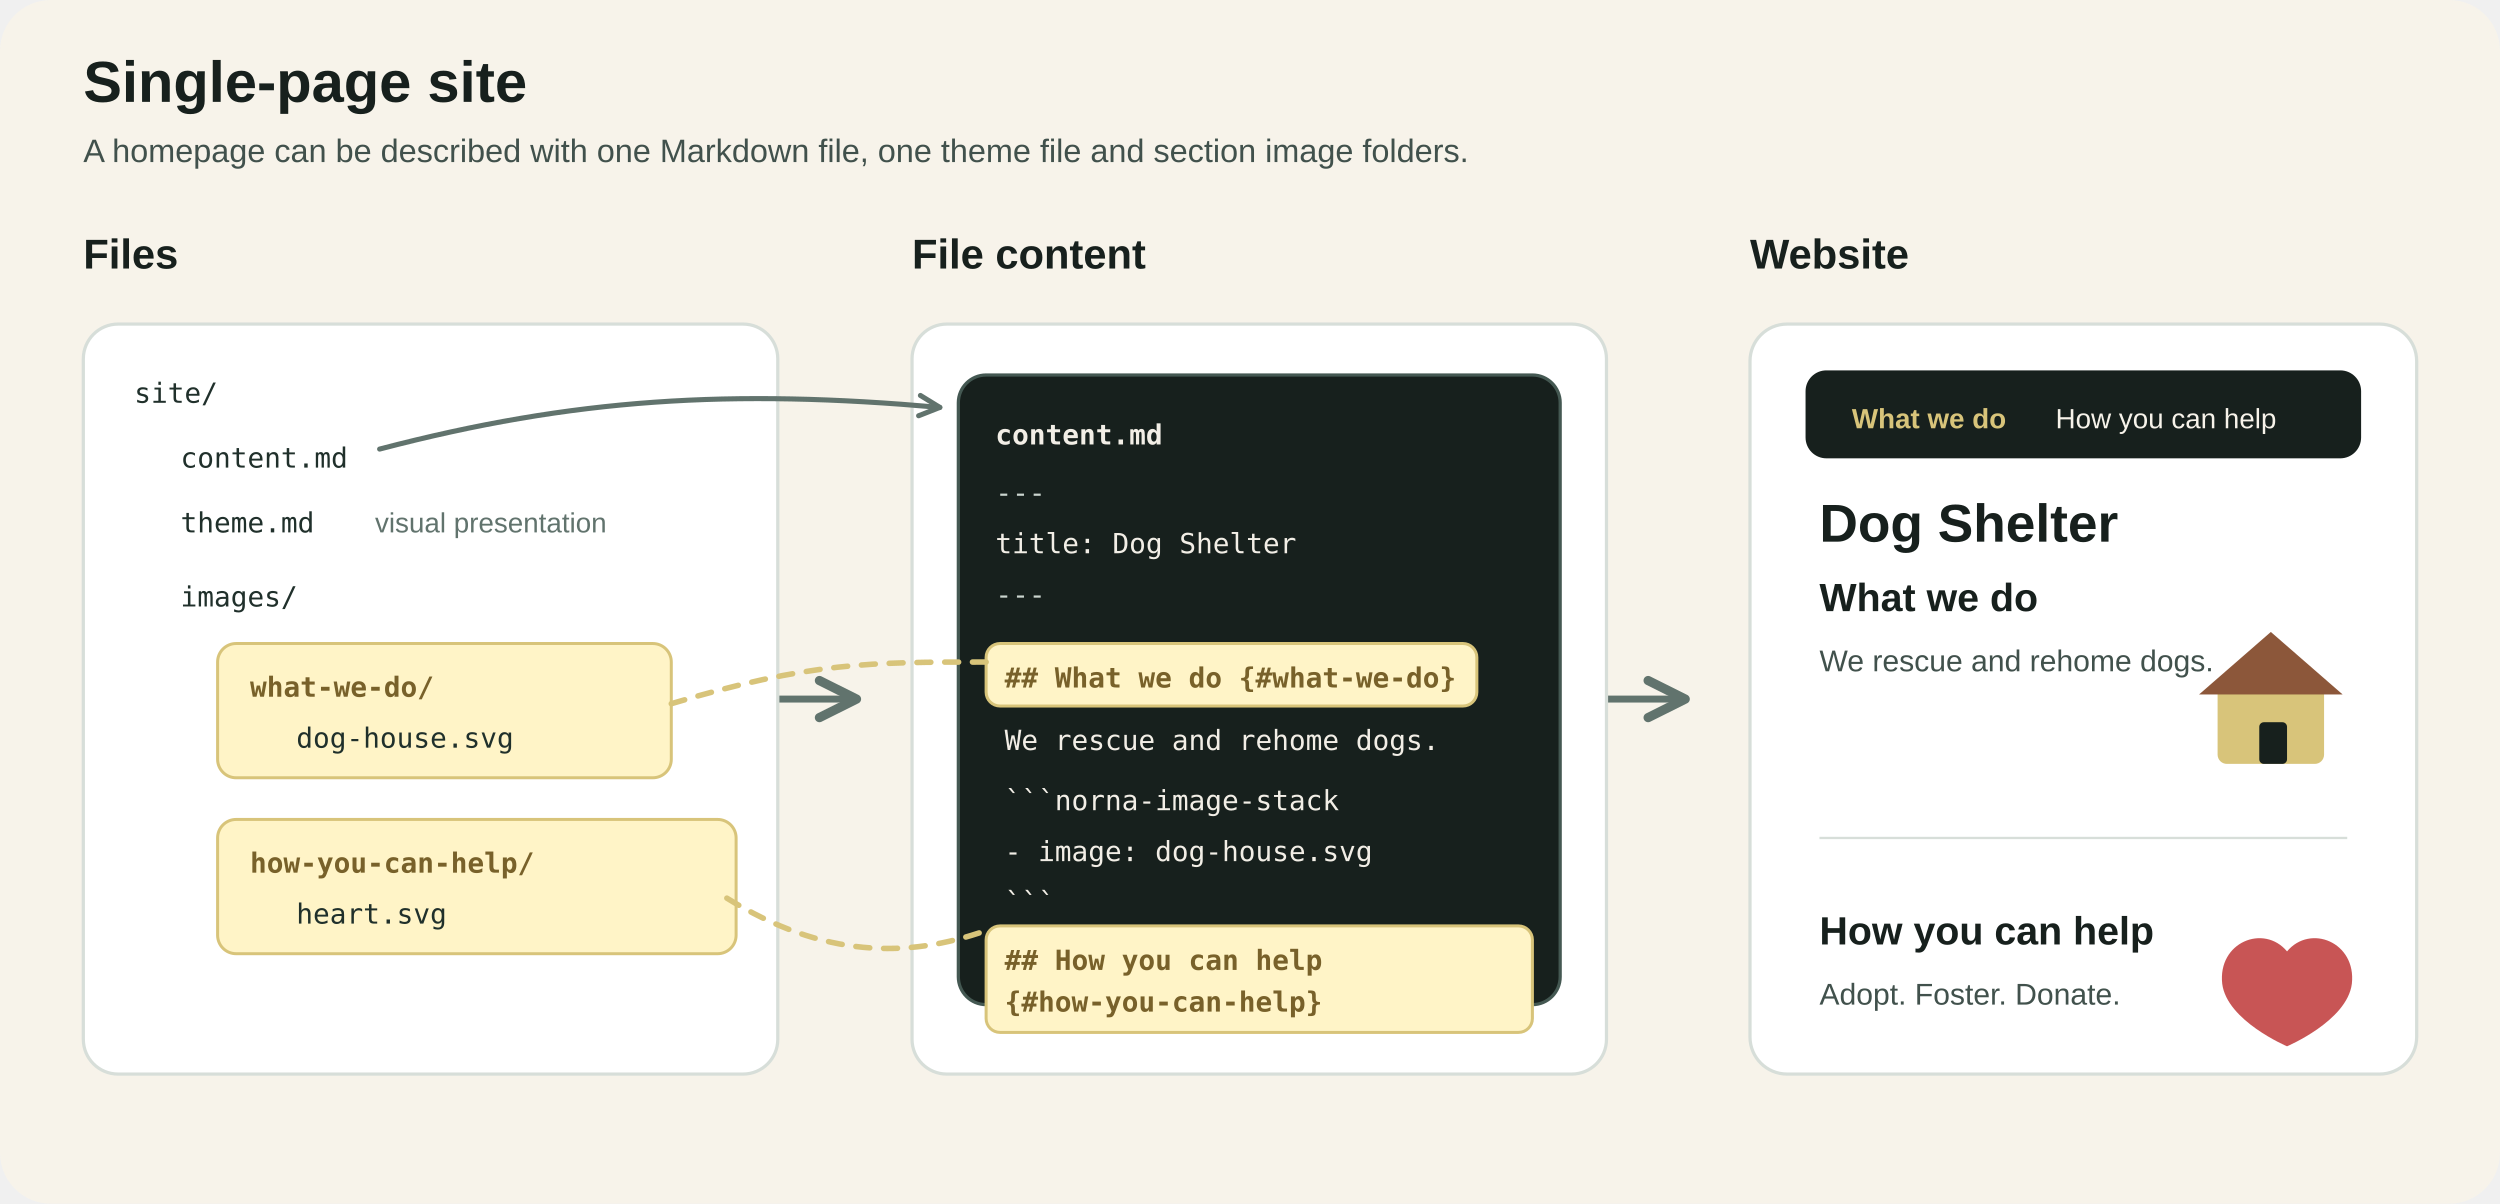
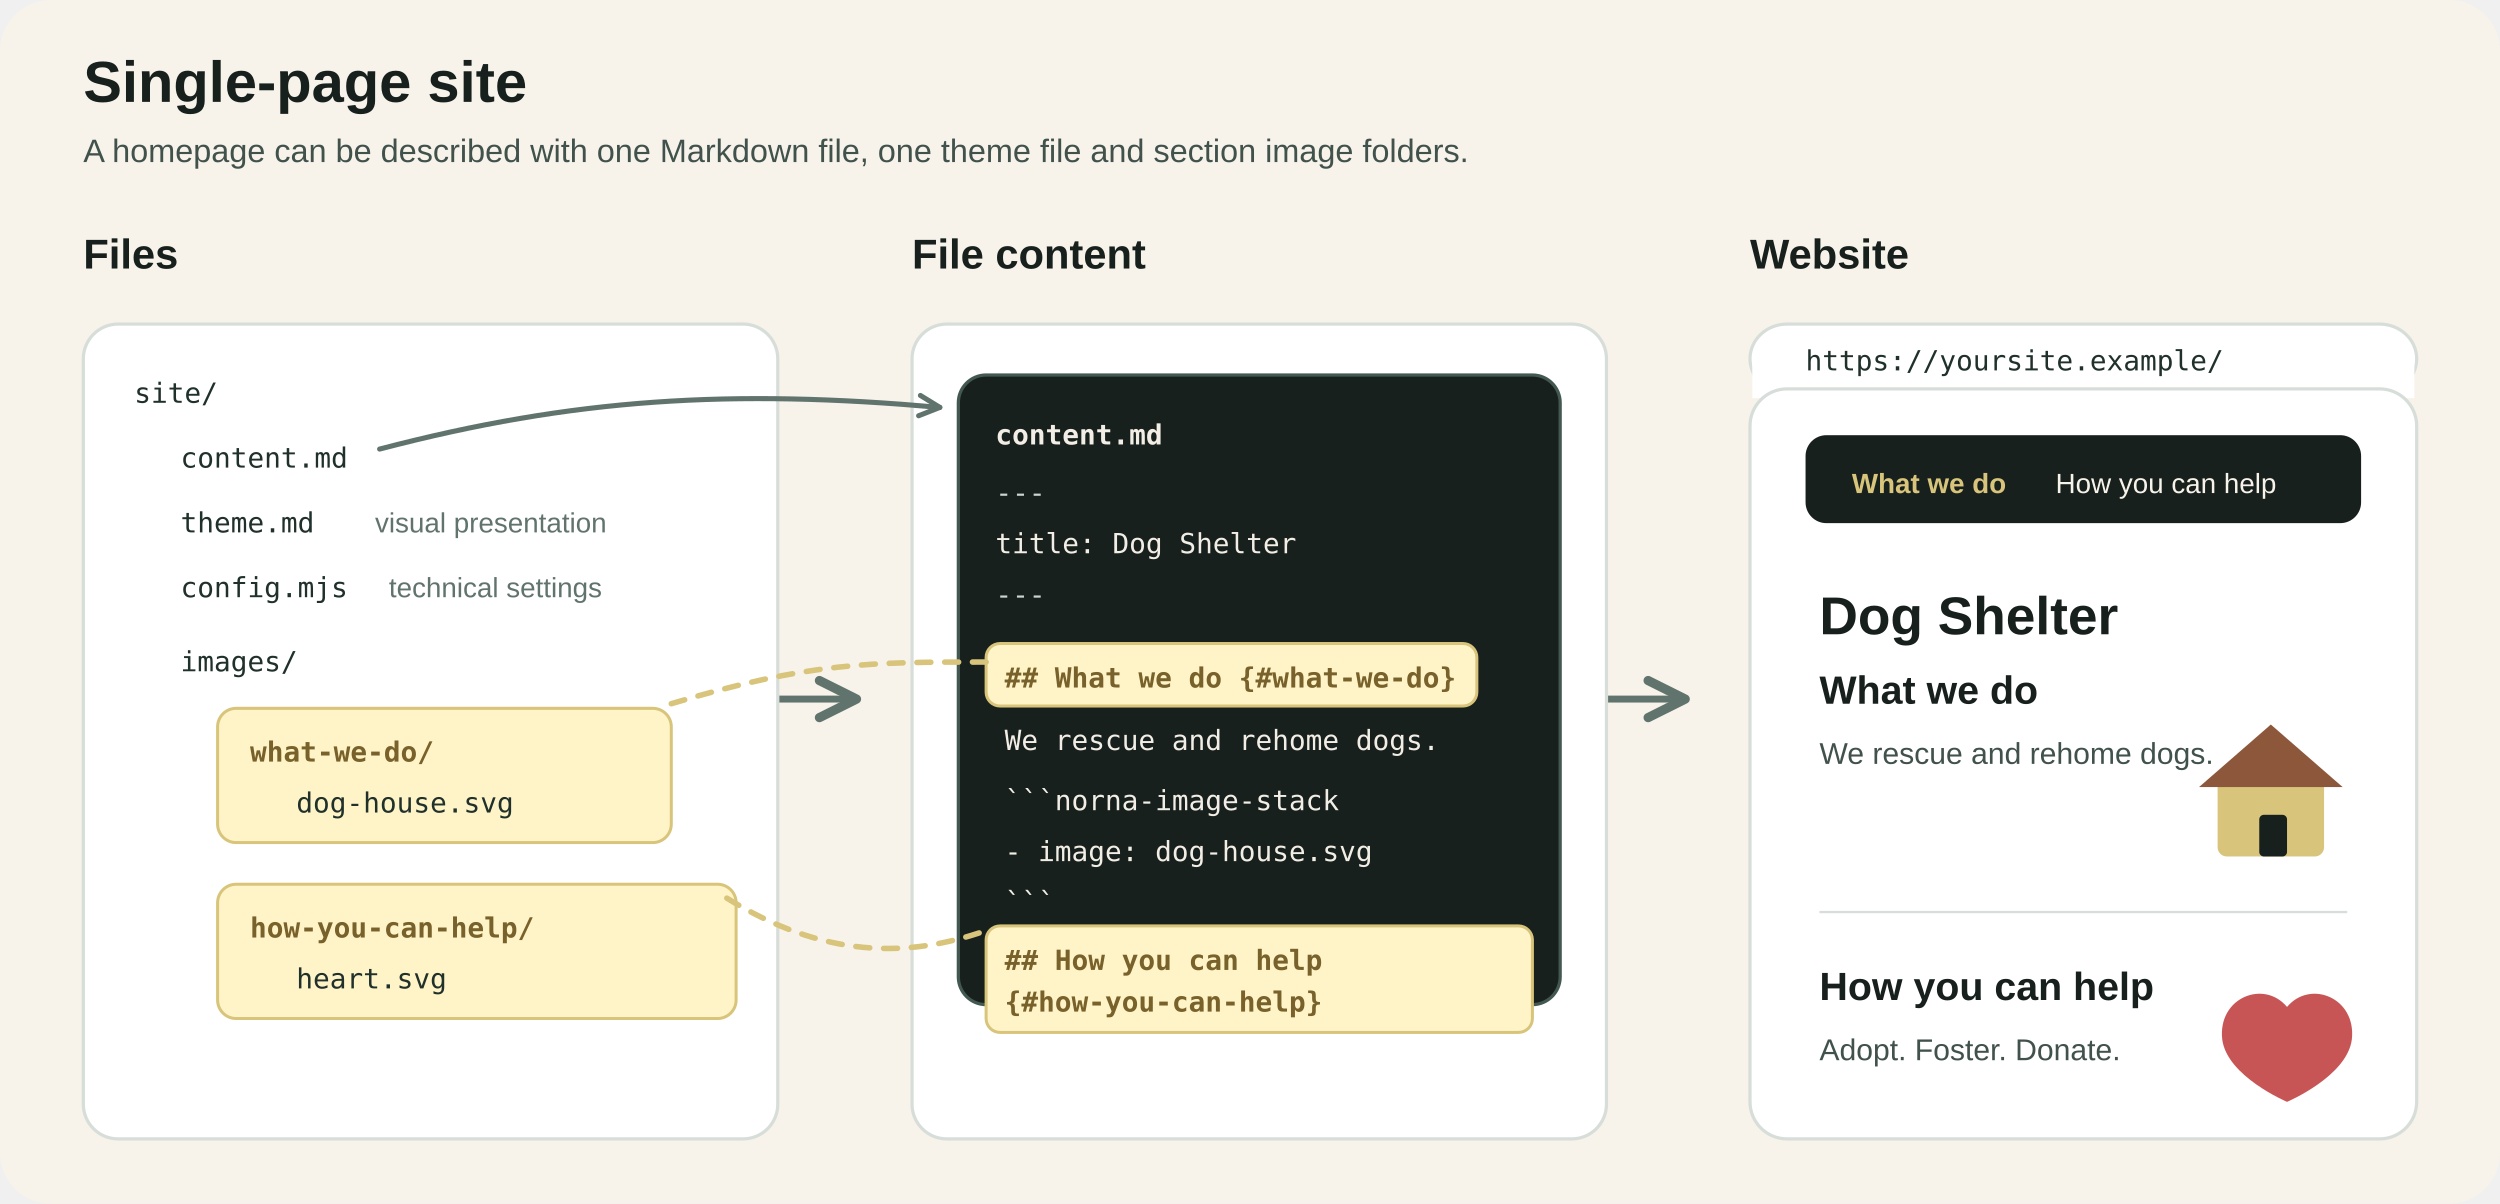
<svg xmlns="http://www.w3.org/2000/svg" viewBox="0 0 1080 520" role="img" aria-labelledby="title desc">
  <rect width="1080" height="520" rx="22" fill="#f7f3ea" />
  <defs>
    <marker id="arrow" viewBox="0 0 12 12" refX="10" refY="6" markerWidth="8" markerHeight="8" orient="auto">
      <path d="M2 2 L10 6 L2 10" fill="none" stroke="#61736d" stroke-width="2" stroke-linecap="round" stroke-linejoin="round" />
    </marker>
    <marker id="small-arrow" viewBox="0 0 12 12" refX="10" refY="6" markerWidth="6" markerHeight="6" orient="auto">
      <path d="M2 2 L10 6 L2 10" fill="none" stroke="#61736d" stroke-width="2" stroke-linecap="round" stroke-linejoin="round" />
    </marker>
    <style>
      .sans { font-family: Arial, Helvetica, sans-serif; }
      .mono { font-family: Menlo, Consolas, monospace; }
      .title { fill: #17201d; font-size: 25px; font-weight: 800; }
      .intro { fill: #41514c; font-size: 14px; }
      .col-title { fill: #17201d; font-size: 18px; font-weight: 800; }
      .body { fill: #41514c; font-size: 13px; }
      .small { fill: #61736d; font-size: 12px; }
      .code { fill: #20302b; font-size: 12px; }
      .code-light { fill: #f2eee6; font-size: 12px; }
      .code-muted { fill: #cbd5cf; font-size: 12px; }
      .key { fill: #78612a; font-size: 12px; font-weight: 700; }
      .panel { fill: #ffffff; stroke: #d7ded9; stroke-width: 1.4; }
      .dark { fill: #17201d; stroke: #445852; stroke-width: 1.4; }
      .mark { fill: #fff4c7; stroke: #d8c47a; stroke-width: 1.3; }
      .connector { stroke: #d8c47a; stroke-width: 2.4; fill: none; stroke-linecap: round; stroke-dasharray: 6 6; }
    </style>
  </defs>
  <g class="sans">
    <text class="title" x="36" y="44">Single-page site</text>
    <text class="intro" x="36" y="70">A homepage can be described with one Markdown file, one theme file and section image folders.</text>
    <text class="col-title" x="36" y="116">Files</text>
    <text class="col-title" x="394" y="116">File content</text>
    <text class="col-title" x="756" y="116">Website</text>
    <path d="M336 302h34" stroke="#61736d" stroke-width="3" marker-end="url(#arrow)" />
    <path d="M694 302h34" stroke="#61736d" stroke-width="3" marker-end="url(#arrow)" />
    <g transform="translate(36 140)">
-       <rect class="panel" width="300" height="324" rx="15" />
+       <rect class="panel" width="300" height="352" rx="15" />
      <text class="mono code" x="22" y="34">site/</text>
      <text class="mono code" x="42" y="62">content.md</text>
      <text class="mono code" x="42" y="90">theme.md</text>
      <text class="small" x="126" y="90">visual presentation</text>
-       <text class="mono code" x="42" y="122">images/</text>
-       <rect class="mark" x="58" y="138" width="196" height="58" rx="8" />
-       <text class="mono key" x="72" y="161">what-we-do/</text>
-       <text class="mono code" x="92" y="183">dog-house.svg</text>
-       <rect class="mark" x="58" y="214" width="224" height="58" rx="8" />
-       <text class="mono key" x="72" y="237">how-you-can-help/</text>
-       <text class="mono code" x="92" y="259">heart.svg</text>
+       <text class="mono code" x="42" y="118">config.mjs</text>
+       <text class="small" x="132" y="118">technical settings</text>
+       <text class="mono code" x="42" y="150">images/</text>
+       <rect class="mark" x="58" y="166" width="196" height="58" rx="8" />
+       <text class="mono key" x="72" y="189">what-we-do/</text>
+       <text class="mono code" x="92" y="211">dog-house.svg</text>
+       <rect class="mark" x="58" y="242" width="224" height="58" rx="8" />
+       <text class="mono key" x="72" y="265">how-you-can-help/</text>
+       <text class="mono code" x="92" y="287">heart.svg</text>
    </g>
    <g transform="translate(394 140)">
-       <rect class="panel" width="300" height="324" rx="15" />
+       <rect class="panel" width="300" height="352" rx="15" />
      <g transform="translate(20 22)">
        <rect class="dark" width="260" height="272" rx="12" />
        <text class="mono code-light" x="16" y="30" font-weight="700">content.md</text>
        <text class="mono code-muted" x="16" y="55">---</text>
        <text class="mono code-light" x="16" y="77">title: Dog Shelter</text>
        <text class="mono code-muted" x="16" y="99">---</text>
        <rect class="mark" x="12" y="116" width="212" height="27" rx="6" />
        <text class="mono key" x="20" y="135">## What we do {#what-we-do}</text>
        <text class="mono code-light" x="20" y="162">We rescue and rehome dogs.</text>
        <text class="mono code-light" x="20" y="188">```norna-image-stack</text>
        <text class="mono code-light" x="20" y="210">- image: dog-house.svg</text>
        <text class="mono code-light" x="20" y="232">```</text>
        <rect class="mark" x="12" y="238" width="236" height="46" rx="6" />
        <text class="mono key" x="20" y="257">## How you can help</text>
        <text class="mono key" x="20" y="275">{#how-you-can-help}</text>
      </g>
    </g>
    <path d="M164 194 C248 172 316 168 406 176" stroke="#61736d" stroke-width="2.2" fill="none" stroke-linecap="round" marker-end="url(#small-arrow)" />
    <path class="connector" d="M290 304 C350 286 376 286 426 286" />
    <path class="connector" d="M314 388 C356 414 392 414 426 402" />
    <g transform="translate(756 140)">
+       <rect class="panel" width="288" height="30" rx="16" />
+       <rect x="1" y="14" width="286" height="18" fill="#ffffff" />
+       <text class="mono code" x="24" y="20">https://yoursite.example/</text>
+     </g>
+     <g transform="translate(756 168)">
      <rect class="panel" width="288" height="324" rx="16" />
      <rect x="24" y="20" width="240" height="38" rx="9" fill="#17201d" />
      <text x="44" y="45" fill="#d8c47a" font-size="12" font-weight="800">What we do</text>
      <text x="132" y="45" fill="#f7f3ea" font-size="12">How you can help</text>
-       <text x="30" y="94" fill="#17201d" font-size="23" font-weight="800">Dog Shelter</text>
-       <g transform="translate(30 124)">
+       <text x="30" y="106" fill="#17201d" font-size="23" font-weight="800">Dog Shelter</text>
+       <g transform="translate(30 136)">
        <text x="0" y="0" fill="#17201d" font-size="17" font-weight="800">What we do</text>
        <text x="0" y="26" fill="#41514c" font-size="13">We rescue and rehome dogs.</text>
        <g transform="translate(154 -4)">
          <rect x="18" y="36" width="46" height="34" rx="4" fill="#d8c47a" />
          <path d="M10 40 L41 13 L72 40" fill="#8c573a" />
          <rect x="36" y="52" width="12" height="18" rx="2" fill="#17201d" />
        </g>
      </g>
-       <line x1="30" y1="222" x2="258" y2="222" stroke="#d7ded9" />
-       <g transform="translate(30 268)">
+       <line x1="30" y1="226" x2="258" y2="226" stroke="#d7ded9" />
+       <g transform="translate(30 264)">
        <text x="0" y="0" fill="#17201d" font-size="17" font-weight="800">How you can help</text>
        <text x="0" y="26" fill="#41514c" font-size="13">Adopt. Foster. Donate.</text>
        <path d="M202 3 C192 -9 172 -1 174 17 C176 33 202 44 202 44 C202 44 228 33 230 17 C232 -1 212 -9 202 3Z" fill="#c85555" />
      </g>
    </g>
  </g>
</svg>
